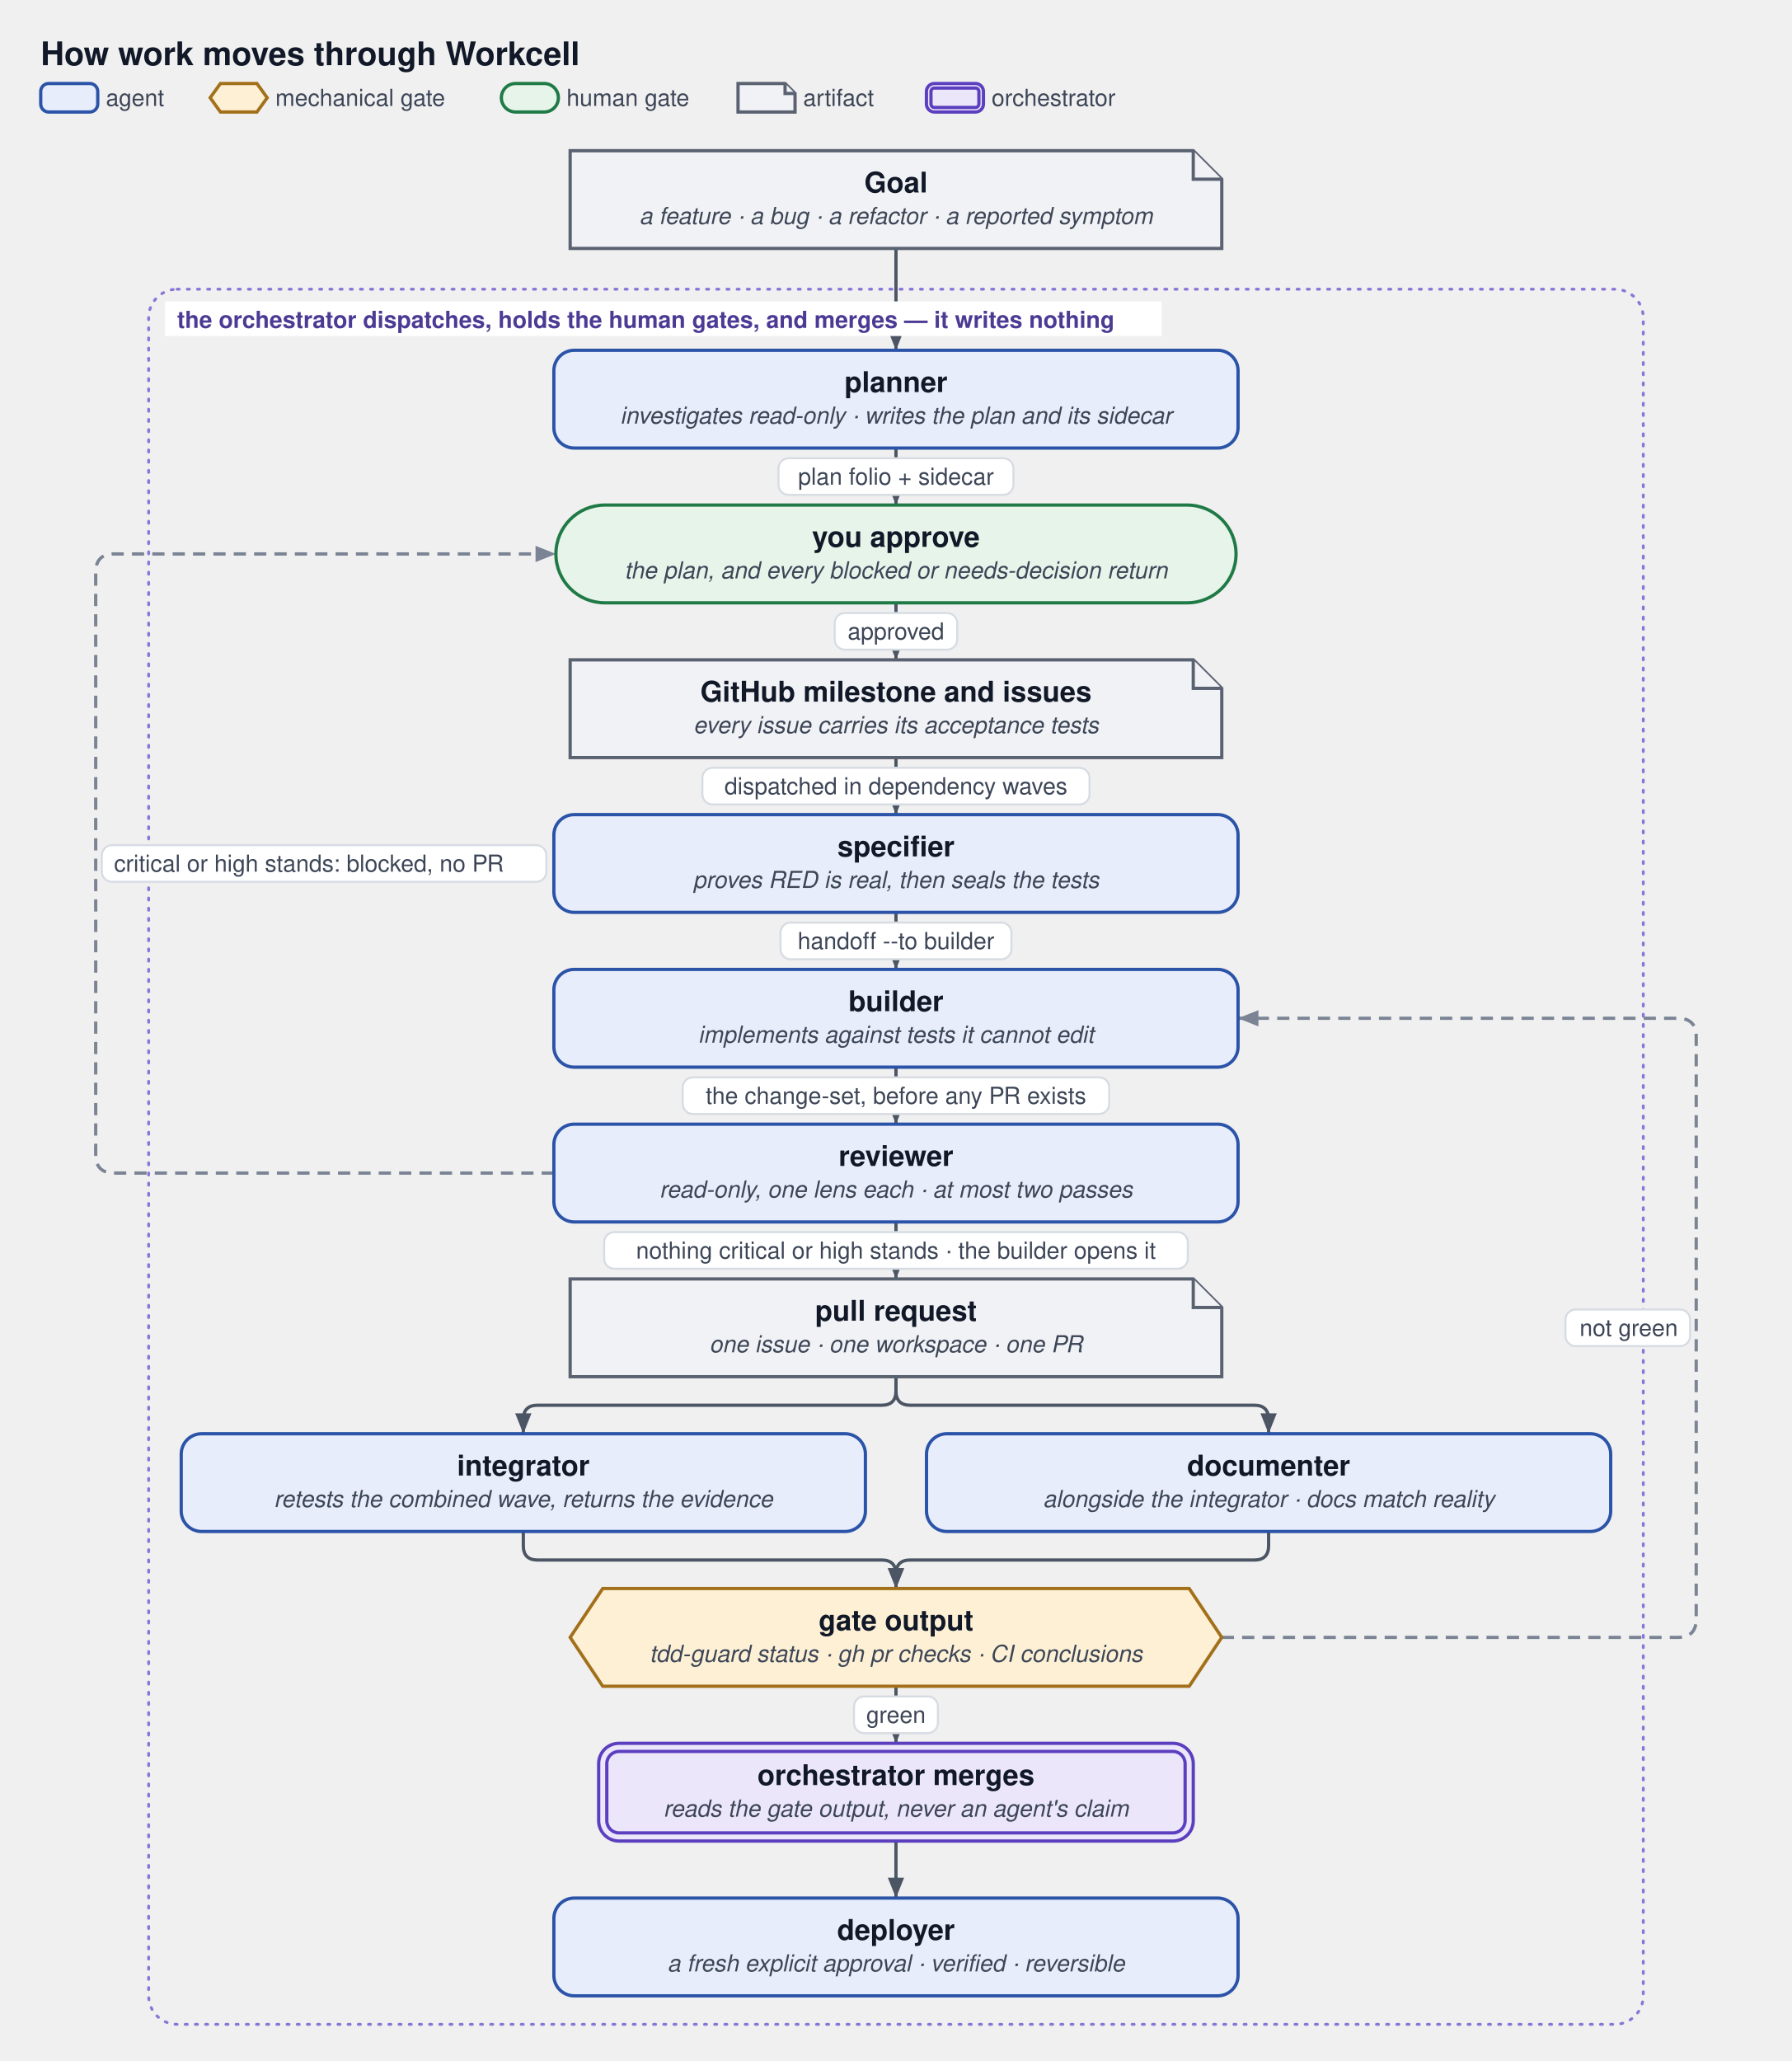
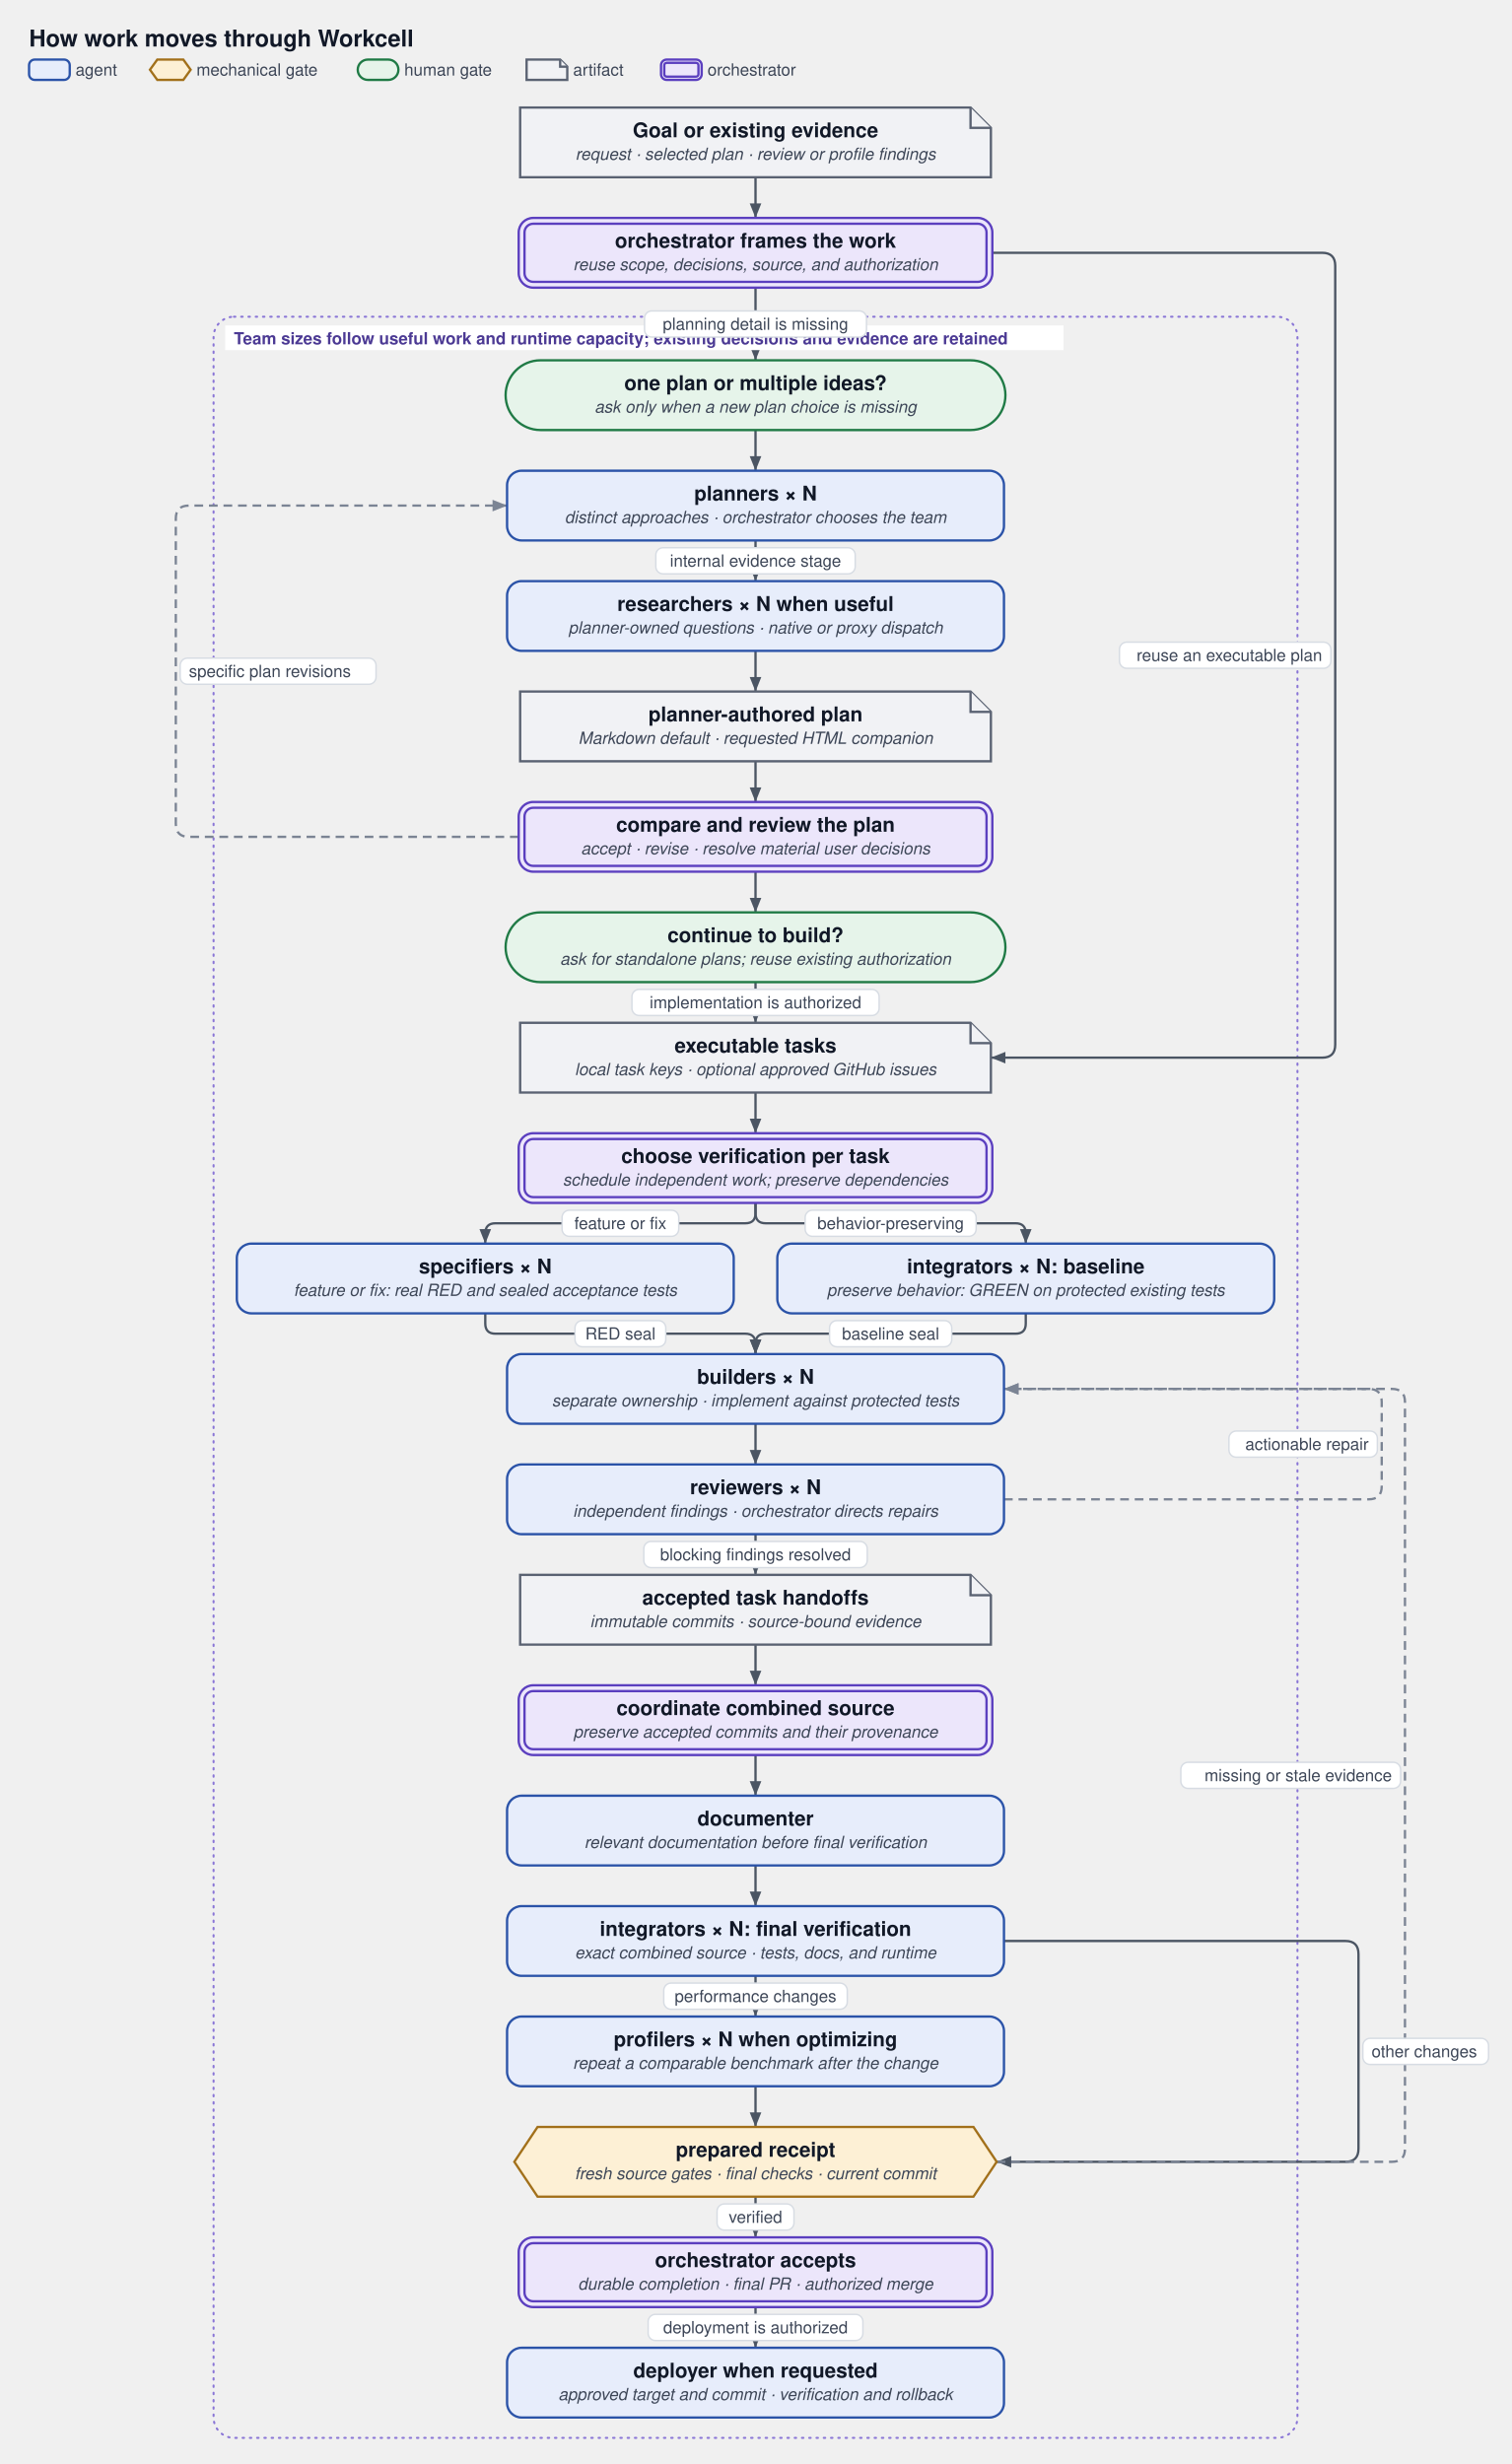
- <svg xmlns="http://www.w3.org/2000/svg" viewBox="0 0 880 1012" width="100%" preserveAspectRatio="xMidYMid meet" role="img" aria-labelledby="diagram-title diagram-desc">
+ <svg xmlns="http://www.w3.org/2000/svg" viewBox="0 0 1040 1696" width="100%" preserveAspectRatio="xMidYMid meet" role="img" aria-labelledby="diagram-title diagram-desc">
  <defs>
    <marker id="arrow" markerWidth="10" markerHeight="8" refX="10" refY="4" orient="auto" markerUnits="userSpaceOnUse">
      <path d="M0,0 L10,4 L0,8 Z" fill="#4b5563" />
    </marker>
    <marker id="arrow-muted" markerWidth="10" markerHeight="8" refX="10" refY="4" orient="auto" markerUnits="userSpaceOnUse">
      <path d="M0,0 L10,4 L0,8 Z" fill="#7b8494" />
    </marker>
  </defs>
  <style>
    text{font-family:-apple-system,BlinkMacSystemFont,'Segoe UI',Helvetica,Arial,sans-serif}
    .label{font-size:14px;font-weight:600;fill:#111827;text-anchor:middle}
    .sub{font-size:11.5px;font-style:italic;fill:#3d4657;text-anchor:middle}
    .title{font-size:16px;font-weight:700;fill:#111827}
    .legend{font-size:11.5px;fill:#3d4657}
    .edgelabel{font-size:11.5px;fill:#3d4657}
    .chip{fill:#ffffff;stroke:#d7dce3;stroke-width:1}
    .plate{fill:#ffffff}
    .edge{fill:none;stroke:#4b5563;stroke-width:1.6}
    .edge.dashed{stroke:#7b8494;stroke-dasharray:6 4}
    .frame{fill:none;stroke:#8a76d6;stroke-width:1.4;stroke-dasharray:1 4;stroke-linecap:round}
    .frametext{font-size:11.5px;font-weight:600;fill:#4c3a94}
    .crease{fill:none}
    .inner{fill:none;stroke-width:1}
    .k-agent{fill:#e7edfb;stroke:#2b53a8;stroke-width:1.6}
    .k-gate{fill:#fdf0d5;stroke:#a2701a;stroke-width:1.6}
    .k-human{fill:#e6f4ea;stroke:#1f7a45;stroke-width:1.6}
    .k-artifact{fill:#f1f2f5;stroke:#5a6272;stroke-width:1.6}
    .k-orchestrator{fill:#ece6fb;stroke:#5b3fbf;stroke-width:1.6}
  </style>
  <text class="title" x="20" y="32">How work moves through Workcell</text>
  <rect class="k-agent" x="20" y="41" width="28" height="14" rx="3.92" />
  <text class="legend" text-anchor="start" x="52" y="52">agent</text>
  <polygon class="k-gate" points="108.25,41 126.17,41 131.21,48 126.17,55 108.25,55 103.21,48" />
  <text class="legend" text-anchor="start" x="135.21" y="52">mechanical gate</text>
  <rect class="k-human" x="246.22" y="41" width="28" height="14" rx="7" />
  <text class="legend" text-anchor="start" x="278.22" y="52">human gate</text>
  <path class="k-artifact" d="M 362.44 41 L 385.54 41 L 390.44 45.9 L 390.44 55 L 362.44 55 Z" />
  <path class="k-artifact crease" d="M 385.54 41 L 385.54 45.9 L 390.44 45.9" />
  <text class="legend" text-anchor="start" x="394.44" y="52">artifact</text>
  <rect class="k-orchestrator" x="454.96" y="41" width="28" height="14" rx="3.92" />
  <rect class="k-orchestrator inner" x="457.2" y="43.24" width="23.52" height="9.52" rx="1.68" />
  <text class="legend" text-anchor="start" x="486.96" y="52">orchestrator</text>
-   <rect class="frame" x="73" y="142" width="734" height="852" rx="14" />
-   <path class="edge" marker-end="url(#arrow)" d="M 440 122 L 440 172" />
-   <path class="edge" marker-end="url(#arrow)" d="M 440 220 L 440 248" />
-   <path class="edge" marker-end="url(#arrow)" d="M 440 296 L 440 324" />
-   <path class="edge" marker-end="url(#arrow)" d="M 440 372 L 440 400" />
-   <path class="edge" marker-end="url(#arrow)" d="M 440 448 L 440 476" />
-   <path class="edge" marker-end="url(#arrow)" d="M 440 524 L 440 552" />
-   <path class="edge" marker-end="url(#arrow)" d="M 440 600 L 440 628" />
-   <path class="edge" marker-end="url(#arrow)" d="M 440 676 L 440 683 Q 440 690 433 690 L 264 690 Q 257 690 257 697 L 257 704" />
-   <path class="edge" marker-end="url(#arrow)" d="M 440 676 L 440 683 Q 440 690 447 690 L 616 690 Q 623 690 623 697 L 623 704" />
-   <path class="edge" marker-end="url(#arrow)" d="M 257 752 L 257 759 Q 257 766 264 766 L 433 766 Q 440 766 440 773 L 440 780" />
-   <path class="edge" marker-end="url(#arrow)" d="M 623 752 L 623 759 Q 623 766 616 766 L 447 766 Q 440 766 440 773 L 440 780" />
-   <path class="edge" marker-end="url(#arrow)" d="M 440 828 L 440 856" />
-   <path class="edge" marker-end="url(#arrow)" d="M 440 904 L 440 932" />
-   <path class="edge dashed" marker-end="url(#arrow-muted)" d="M 600 804 L 824 804 Q 833 804 833 795 L 833 509 Q 833 500 824 500 L 608 500" />
-   <path class="edge dashed" marker-end="url(#arrow-muted)" d="M 272 576 L 56 576 Q 47 576 47 567 L 47 281 Q 47 272 56 272 L 273 272" />
-   <rect class="plate" x="81" y="148" width="489.48" height="17" />
-   <text class="frametext" x="87" y="161">the orchestrator dispatches, holds the human gates, and merges — it writes nothing</text>
-   <path class="k-artifact" d="M 280 74 L 586 74 L 600 88 L 600 122 L 280 122 Z" />
-   <path class="k-artifact crease" d="M 586 74 L 586 88 L 600 88" />
-   <text class="label" x="440" y="94.5">Goal</text>
-   <text class="sub" x="440" y="110">a feature · a bug · a refactor · a reported symptom</text>
-   <rect class="k-agent" x="272" y="172" width="336" height="48" rx="10" />
-   <text class="label" x="440" y="192.5">planner</text>
-   <text class="sub" x="440" y="208">investigates read-only · writes the plan and its sidecar</text>
-   <rect class="k-human" x="273" y="248" width="334" height="48" rx="24" />
-   <text class="label" x="440" y="268.5">you approve</text>
-   <text class="sub" x="440" y="284">the plan, and every blocked or needs-decision return</text>
-   <path class="k-artifact" d="M 280 324 L 586 324 L 600 338 L 600 372 L 280 372 Z" />
-   <path class="k-artifact crease" d="M 586 324 L 586 338 L 600 338" />
-   <text class="label" x="440" y="344.5">GitHub milestone and issues</text>
-   <text class="sub" x="440" y="360">every issue carries its acceptance tests</text>
-   <rect class="k-agent" x="272" y="400" width="336" height="48" rx="10" />
-   <text class="label" x="440" y="420.5">specifier</text>
-   <text class="sub" x="440" y="436">proves RED is real, then seals the tests</text>
-   <rect class="k-agent" x="272" y="476" width="336" height="48" rx="10" />
-   <text class="label" x="440" y="496.5">builder</text>
-   <text class="sub" x="440" y="512">implements against tests it cannot edit</text>
-   <rect class="k-agent" x="272" y="552" width="336" height="48" rx="10" />
-   <text class="label" x="440" y="572.5">reviewer</text>
-   <text class="sub" x="440" y="588">read-only, one lens each · at most two passes</text>
-   <path class="k-artifact" d="M 280 628 L 586 628 L 600 642 L 600 676 L 280 676 Z" />
-   <path class="k-artifact crease" d="M 586 628 L 586 642 L 600 642" />
-   <text class="label" x="440" y="648.5">pull request</text>
-   <text class="sub" x="440" y="664">one issue · one workspace · one PR</text>
-   <rect class="k-agent" x="89" y="704" width="336" height="48" rx="10" />
-   <text class="label" x="257" y="724.5">integrator</text>
-   <text class="sub" x="257" y="740">retests the combined wave, returns the evidence</text>
-   <polygon class="k-gate" points="296,780 584,780 600,804 584,828 296,828 280,804" />
-   <text class="label" x="440" y="800.5">gate output</text>
-   <text class="sub" x="440" y="816">tdd-guard status · gh pr checks · CI conclusions</text>
-   <rect class="k-orchestrator" x="294" y="856" width="292" height="48" rx="10" />
-   <rect class="k-orchestrator inner" x="298" y="860" width="284" height="40" rx="6" />
-   <text class="label" x="440" y="876.5">orchestrator merges</text>
-   <text class="sub" x="440" y="892">reads the gate output, never an agent's claim</text>
-   <rect class="k-agent" x="455" y="704" width="336" height="48" rx="10" />
-   <text class="label" x="623" y="724.5">documenter</text>
-   <text class="sub" x="623" y="740">alongside the integrator · docs match reality</text>
-   <rect class="k-agent" x="272" y="932" width="336" height="48" rx="10" />
-   <text class="label" x="440" y="952.5">deployer</text>
-   <text class="sub" x="440" y="968">a fresh explicit approval · verified · reversible</text>
-   <rect class="chip" x="382.31" y="225" width="115.38" height="18" rx="5" />
-   <text class="edgelabel" text-anchor="middle" x="440" y="238">plan folio + sidecar</text>
-   <rect class="chip" x="409.91" y="301" width="60.18" height="18" rx="5" />
-   <text class="edgelabel" text-anchor="middle" x="440" y="314">approved</text>
-   <rect class="chip" x="344.93" y="377" width="190.14" height="18" rx="5" />
-   <text class="edgelabel" text-anchor="middle" x="440" y="390">dispatched in dependency waves</text>
-   <rect class="chip" x="383.29" y="453" width="113.43" height="18" rx="5" />
-   <text class="edgelabel" text-anchor="middle" x="440" y="466">handoff --to builder</text>
-   <rect class="chip" x="335.27" y="529" width="209.46" height="18" rx="5" />
-   <text class="edgelabel" text-anchor="middle" x="440" y="542">the change-set, before any PR exists</text>
-   <rect class="chip" x="296.69" y="605" width="286.62" height="18" rx="5" />
-   <text class="edgelabel" text-anchor="middle" x="440" y="618">nothing critical or high stands · the builder opens it</text>
-   <rect class="chip" x="419.39" y="833" width="41.21" height="18" rx="5" />
-   <text class="edgelabel" text-anchor="middle" x="440" y="846">green</text>
-   <rect class="chip" x="768.78" y="643" width="61.22" height="18" rx="5" />
-   <text class="edgelabel" text-anchor="end" x="824" y="656">not green</text>
-   <rect class="chip" x="50" y="415" width="218.31" height="18" rx="5" />
-   <text class="edgelabel" text-anchor="start" x="56" y="428">critical or high stands: blocked, no PR</text>
+   <rect class="frame" x="147" y="218" width="746" height="1460" rx="14" />
+   <path class="edge" marker-end="url(#arrow)" d="M 520 122 L 520 150" />
+   <path class="edge" marker-end="url(#arrow)" d="M 520 198 L 520 248" />
+   <path class="edge" marker-end="url(#arrow)" d="M 683 174 L 910 174 Q 919 174 919 183 L 919 719 Q 919 728 910 728 L 682 728" />
+   <path class="edge" marker-end="url(#arrow)" d="M 520 296 L 520 324" />
+   <path class="edge" marker-end="url(#arrow)" d="M 520 372 L 520 400" />
+   <path class="edge" marker-end="url(#arrow)" d="M 520 448 L 520 476" />
+   <path class="edge" marker-end="url(#arrow)" d="M 520 524 L 520 552" />
+   <path class="edge" marker-end="url(#arrow)" d="M 520 600 L 520 628" />
+   <path class="edge" marker-end="url(#arrow)" d="M 520 676 L 520 704" />
+   <path class="edge" marker-end="url(#arrow)" d="M 520 752 L 520 780" />
+   <path class="edge" marker-end="url(#arrow)" d="M 520 828 L 520 835 Q 520 842 513 842 L 341 842 Q 334 842 334 849 L 334 856" />
+   <path class="edge" marker-end="url(#arrow)" d="M 520 828 L 520 835 Q 520 842 527 842 L 699 842 Q 706 842 706 849 L 706 856" />
+   <path class="edge" marker-end="url(#arrow)" d="M 334 904 L 334 911 Q 334 918 341 918 L 513 918 Q 520 918 520 925 L 520 932" />
+   <path class="edge" marker-end="url(#arrow)" d="M 706 904 L 706 911 Q 706 918 699 918 L 527 918 Q 520 918 520 925 L 520 932" />
+   <path class="edge" marker-end="url(#arrow)" d="M 520 980 L 520 1008" />
+   <path class="edge" marker-end="url(#arrow)" d="M 520 1056 L 520 1084" />
+   <path class="edge" marker-end="url(#arrow)" d="M 520 1132 L 520 1160" />
+   <path class="edge" marker-end="url(#arrow)" d="M 520 1208 L 520 1236" />
+   <path class="edge" marker-end="url(#arrow)" d="M 520 1284 L 520 1312" />
+   <path class="edge" marker-end="url(#arrow)" d="M 520 1360 L 520 1388" />
+   <path class="edge" marker-end="url(#arrow)" d="M 691 1336 L 926 1336 Q 935 1336 935 1345 L 935 1479 Q 935 1488 926 1488 L 686 1488" />
+   <path class="edge" marker-end="url(#arrow)" d="M 520 1436 L 520 1464" />
+   <path class="edge" marker-end="url(#arrow)" d="M 520 1512 L 520 1540" />
+   <path class="edge" marker-end="url(#arrow)" d="M 520 1588 L 520 1616" />
+   <path class="edge dashed" marker-end="url(#arrow-muted)" d="M 691 1032 L 942 1032 Q 951 1032 951 1023 L 951 965 Q 951 956 942 956 L 691 956" />
+   <path class="edge dashed" marker-end="url(#arrow-muted)" d="M 686 1488 L 958 1488 Q 967 1488 967 1479 L 967 965 Q 967 956 958 956 L 691 956" />
+   <path class="edge dashed" marker-end="url(#arrow-muted)" d="M 357 576 L 130 576 Q 121 576 121 567 L 121 357 Q 121 348 130 348 L 349 348" />
+   <rect class="plate" x="155" y="224" width="577.01" height="17" />
+   <text class="frametext" x="161" y="237">Team sizes follow useful work and runtime capacity; existing decisions and evidence are retained</text>
+   <path class="k-artifact" d="M 358 74 L 668 74 L 682 88 L 682 122 L 358 122 Z" />
+   <path class="k-artifact crease" d="M 668 74 L 668 88 L 682 88" />
+   <text class="label" x="520" y="94.5">Goal or existing evidence</text>
+   <text class="sub" x="520" y="110">request · selected plan · review or profile findings</text>
+   <rect class="k-orchestrator" x="357" y="150" width="326" height="48" rx="10" />
+   <rect class="k-orchestrator inner" x="361" y="154" width="318" height="40" rx="6" />
+   <text class="label" x="520" y="170.5">orchestrator frames the work</text>
+   <text class="sub" x="520" y="186">reuse scope, decisions, source, and authorization</text>
+   <rect class="k-human" x="348" y="248" width="344" height="48" rx="24" />
+   <text class="label" x="520" y="268.5">one plan or multiple ideas?</text>
+   <text class="sub" x="520" y="284">ask only when a new plan choice is missing</text>
+   <rect class="k-agent" x="349" y="324" width="342" height="48" rx="10" />
+   <text class="label" x="520" y="344.5">planners × N</text>
+   <text class="sub" x="520" y="360">distinct approaches · orchestrator chooses the team</text>
+   <rect class="k-agent" x="349" y="400" width="342" height="48" rx="10" />
+   <text class="label" x="520" y="420.5">researchers × N when useful</text>
+   <text class="sub" x="520" y="436">planner-owned questions · native or proxy dispatch</text>
+   <path class="k-artifact" d="M 358 476 L 668 476 L 682 490 L 682 524 L 358 524 Z" />
+   <path class="k-artifact crease" d="M 668 476 L 668 490 L 682 490" />
+   <text class="label" x="520" y="496.5">planner-authored plan</text>
+   <text class="sub" x="520" y="512">Markdown default · requested HTML companion</text>
+   <rect class="k-orchestrator" x="357" y="552" width="326" height="48" rx="10" />
+   <rect class="k-orchestrator inner" x="361" y="556" width="318" height="40" rx="6" />
+   <text class="label" x="520" y="572.5">compare and review the plan</text>
+   <text class="sub" x="520" y="588">accept · revise · resolve material user decisions</text>
+   <rect class="k-human" x="348" y="628" width="344" height="48" rx="24" />
+   <text class="label" x="520" y="648.5">continue to build?</text>
+   <text class="sub" x="520" y="664">ask for standalone plans; reuse existing authorization</text>
+   <path class="k-artifact" d="M 358 704 L 668 704 L 682 718 L 682 752 L 358 752 Z" />
+   <path class="k-artifact crease" d="M 668 704 L 668 718 L 682 718" />
+   <text class="label" x="520" y="724.5">executable tasks</text>
+   <text class="sub" x="520" y="740">local task keys · optional approved GitHub issues</text>
+   <rect class="k-orchestrator" x="357" y="780" width="326" height="48" rx="10" />
+   <rect class="k-orchestrator inner" x="361" y="784" width="318" height="40" rx="6" />
+   <text class="label" x="520" y="800.5">choose verification per task</text>
+   <text class="sub" x="520" y="816">schedule independent work; preserve dependencies</text>
+   <rect class="k-agent" x="163" y="856" width="342" height="48" rx="10" />
+   <text class="label" x="334" y="876.5">specifiers × N</text>
+   <text class="sub" x="334" y="892">feature or fix: real RED and sealed acceptance tests</text>
+   <rect class="k-agent" x="535" y="856" width="342" height="48" rx="10" />
+   <text class="label" x="706" y="876.5">integrators × N: baseline</text>
+   <text class="sub" x="706" y="892">preserve behavior: GREEN on protected existing tests</text>
+   <rect class="k-agent" x="349" y="932" width="342" height="48" rx="10" />
+   <text class="label" x="520" y="952.5">builders × N</text>
+   <text class="sub" x="520" y="968">separate ownership · implement against protected tests</text>
+   <rect class="k-agent" x="349" y="1008" width="342" height="48" rx="10" />
+   <text class="label" x="520" y="1028.5">reviewers × N</text>
+   <text class="sub" x="520" y="1044">independent findings · orchestrator directs repairs</text>
+   <path class="k-artifact" d="M 358 1084 L 668 1084 L 682 1098 L 682 1132 L 358 1132 Z" />
+   <path class="k-artifact crease" d="M 668 1084 L 668 1098 L 682 1098" />
+   <text class="label" x="520" y="1104.5">accepted task handoffs</text>
+   <text class="sub" x="520" y="1120">immutable commits · source-bound evidence</text>
+   <rect class="k-orchestrator" x="357" y="1160" width="326" height="48" rx="10" />
+   <rect class="k-orchestrator inner" x="361" y="1164" width="318" height="40" rx="6" />
+   <text class="label" x="520" y="1180.5">coordinate combined source</text>
+   <text class="sub" x="520" y="1196">preserve accepted commits and their provenance</text>
+   <rect class="k-agent" x="349" y="1236" width="342" height="48" rx="10" />
+   <text class="label" x="520" y="1256.5">documenter</text>
+   <text class="sub" x="520" y="1272">relevant documentation before final verification</text>
+   <rect class="k-agent" x="349" y="1312" width="342" height="48" rx="10" />
+   <text class="label" x="520" y="1332.5">integrators × N: final verification</text>
+   <text class="sub" x="520" y="1348">exact combined source · tests, docs, and runtime</text>
+   <rect class="k-agent" x="349" y="1388" width="342" height="48" rx="10" />
+   <text class="label" x="520" y="1408.5">profilers × N when optimizing</text>
+   <text class="sub" x="520" y="1424">repeat a comparable benchmark after the change</text>
+   <polygon class="k-gate" points="370,1464 670,1464 686,1488 670,1512 370,1512 354,1488" />
+   <text class="label" x="520" y="1484.5">prepared receipt</text>
+   <text class="sub" x="520" y="1500">fresh source gates · final checks · current commit</text>
+   <rect class="k-orchestrator" x="357" y="1540" width="326" height="48" rx="10" />
+   <rect class="k-orchestrator inner" x="361" y="1544" width="318" height="40" rx="6" />
+   <text class="label" x="520" y="1560.5">orchestrator accepts</text>
+   <text class="sub" x="520" y="1576">durable completion · final PR · authorized merge</text>
+   <rect class="k-agent" x="349" y="1616" width="342" height="48" rx="10" />
+   <text class="label" x="520" y="1636.5">deployer when requested</text>
+   <text class="sub" x="520" y="1652">approved target and commit · verification and rollback</text>
+   <rect class="chip" x="443.62" y="214" width="152.76" height="18" rx="5" />
+   <text class="edgelabel" text-anchor="middle" x="520" y="227">planning detail is missing</text>
+   <rect class="chip" x="770.49" y="442" width="145.52" height="18" rx="5" />
+   <text class="edgelabel" text-anchor="end" x="910" y="455">reuse an executable plan</text>
+   <rect class="chip" x="451.38" y="377" width="137.24" height="18" rx="5" />
+   <text class="edgelabel" text-anchor="middle" x="520" y="390">internal evidence stage</text>
+   <rect class="chip" x="434.94" y="681" width="170.13" height="18" rx="5" />
+   <text class="edgelabel" text-anchor="middle" x="520" y="694">implementation is authorized</text>
+   <rect class="chip" x="386.85" y="833" width="80.31" height="18" rx="5" />
+   <text class="edgelabel" text-anchor="middle" x="427" y="846">feature or fix</text>
+   <rect class="chip" x="554.16" y="833" width="117.68" height="18" rx="5" />
+   <text class="edgelabel" text-anchor="middle" x="613" y="846">behavior-preserving</text>
+   <rect class="chip" x="395.76" y="909" width="62.48" height="18" rx="5" />
+   <text class="edgelabel" text-anchor="middle" x="427" y="922">RED seal</text>
+   <rect class="chip" x="570.95" y="909" width="84.1" height="18" rx="5" />
+   <text class="edgelabel" text-anchor="middle" x="613" y="922">baseline seal</text>
+   <rect class="chip" x="443.1" y="1061" width="153.8" height="18" rx="5" />
+   <text class="edgelabel" text-anchor="middle" x="520" y="1074">blocking findings resolved</text>
+   <rect class="chip" x="456.84" y="1365" width="126.31" height="18" rx="5" />
+   <text class="edgelabel" text-anchor="middle" x="520" y="1378">performance changes</text>
+   <rect class="chip" x="938" y="1403" width="86.52" height="18" rx="5" />
+   <text class="edgelabel" text-anchor="start" x="944" y="1416">other changes</text>
+   <rect class="chip" x="493.53" y="1517" width="52.94" height="18" rx="5" />
+   <text class="edgelabel" text-anchor="middle" x="520" y="1530">verified</text>
+   <rect class="chip" x="446.09" y="1593" width="147.82" height="18" rx="5" />
+   <text class="edgelabel" text-anchor="middle" x="520" y="1606">deployment is authorized</text>
+   <rect class="chip" x="845.84" y="985" width="102.16" height="18" rx="5" />
+   <text class="edgelabel" text-anchor="end" x="942" y="998">actionable repair</text>
+   <rect class="chip" x="812.73" y="1213" width="151.27" height="18" rx="5" />
+   <text class="edgelabel" text-anchor="end" x="958" y="1226">missing or stale evidence</text>
+   <rect class="chip" x="124" y="453" width="134.82" height="18" rx="5" />
+   <text class="edgelabel" text-anchor="start" x="130" y="466">specific plan revisions</text>
</svg>
